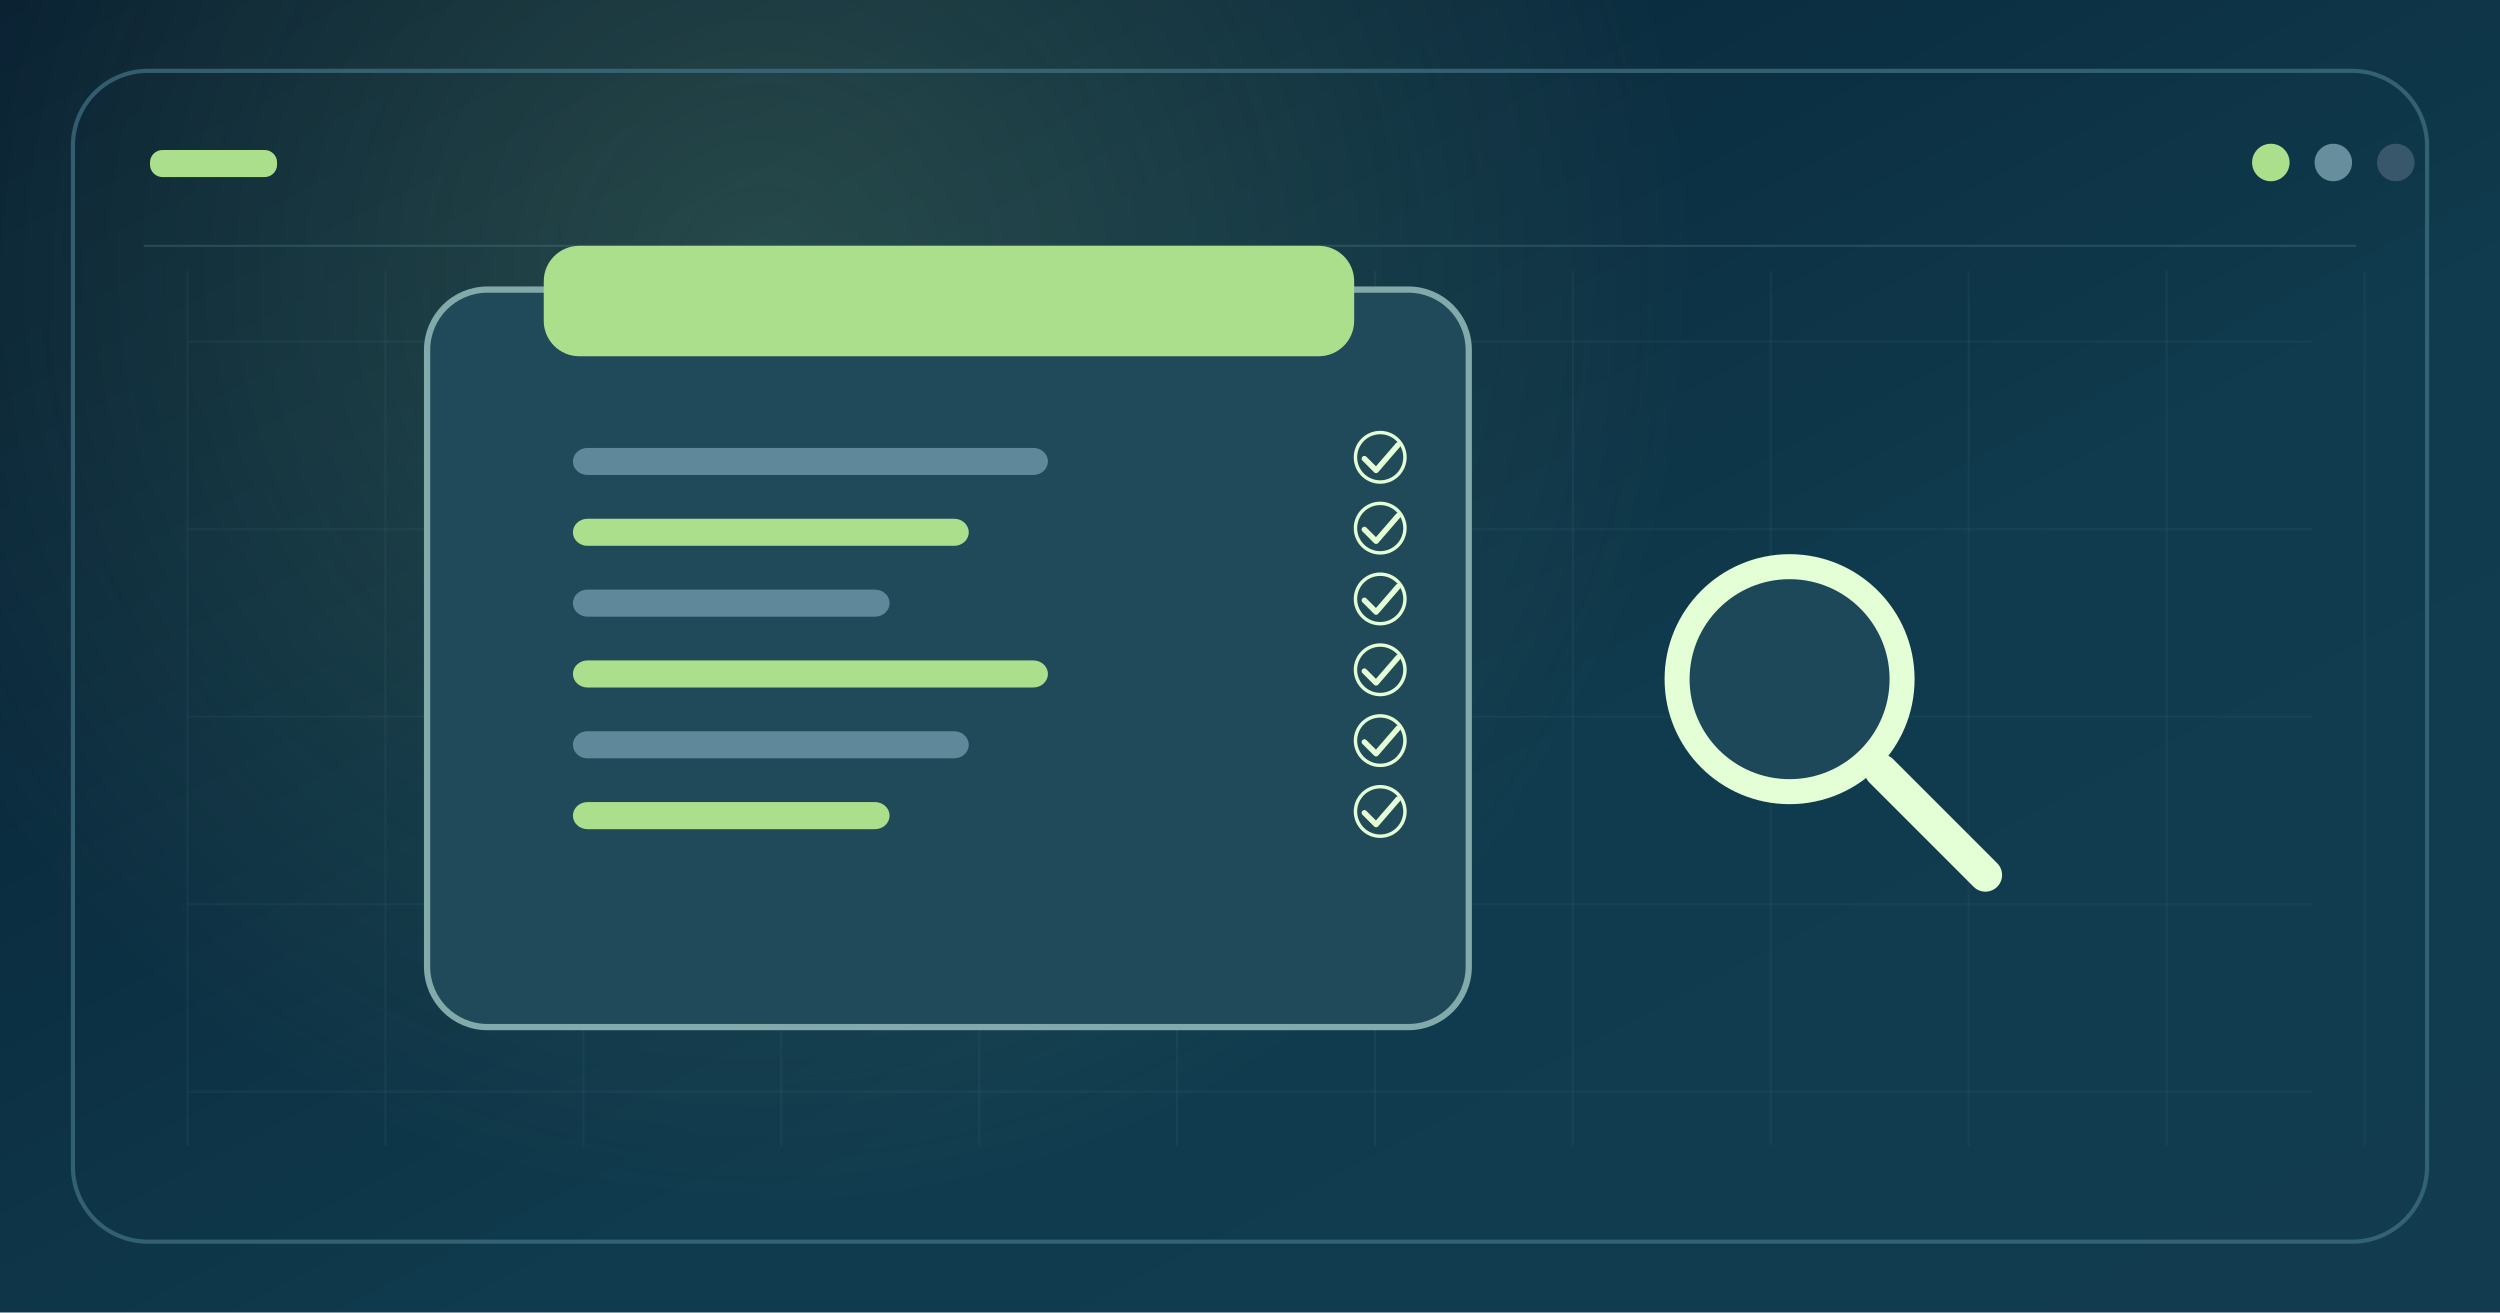
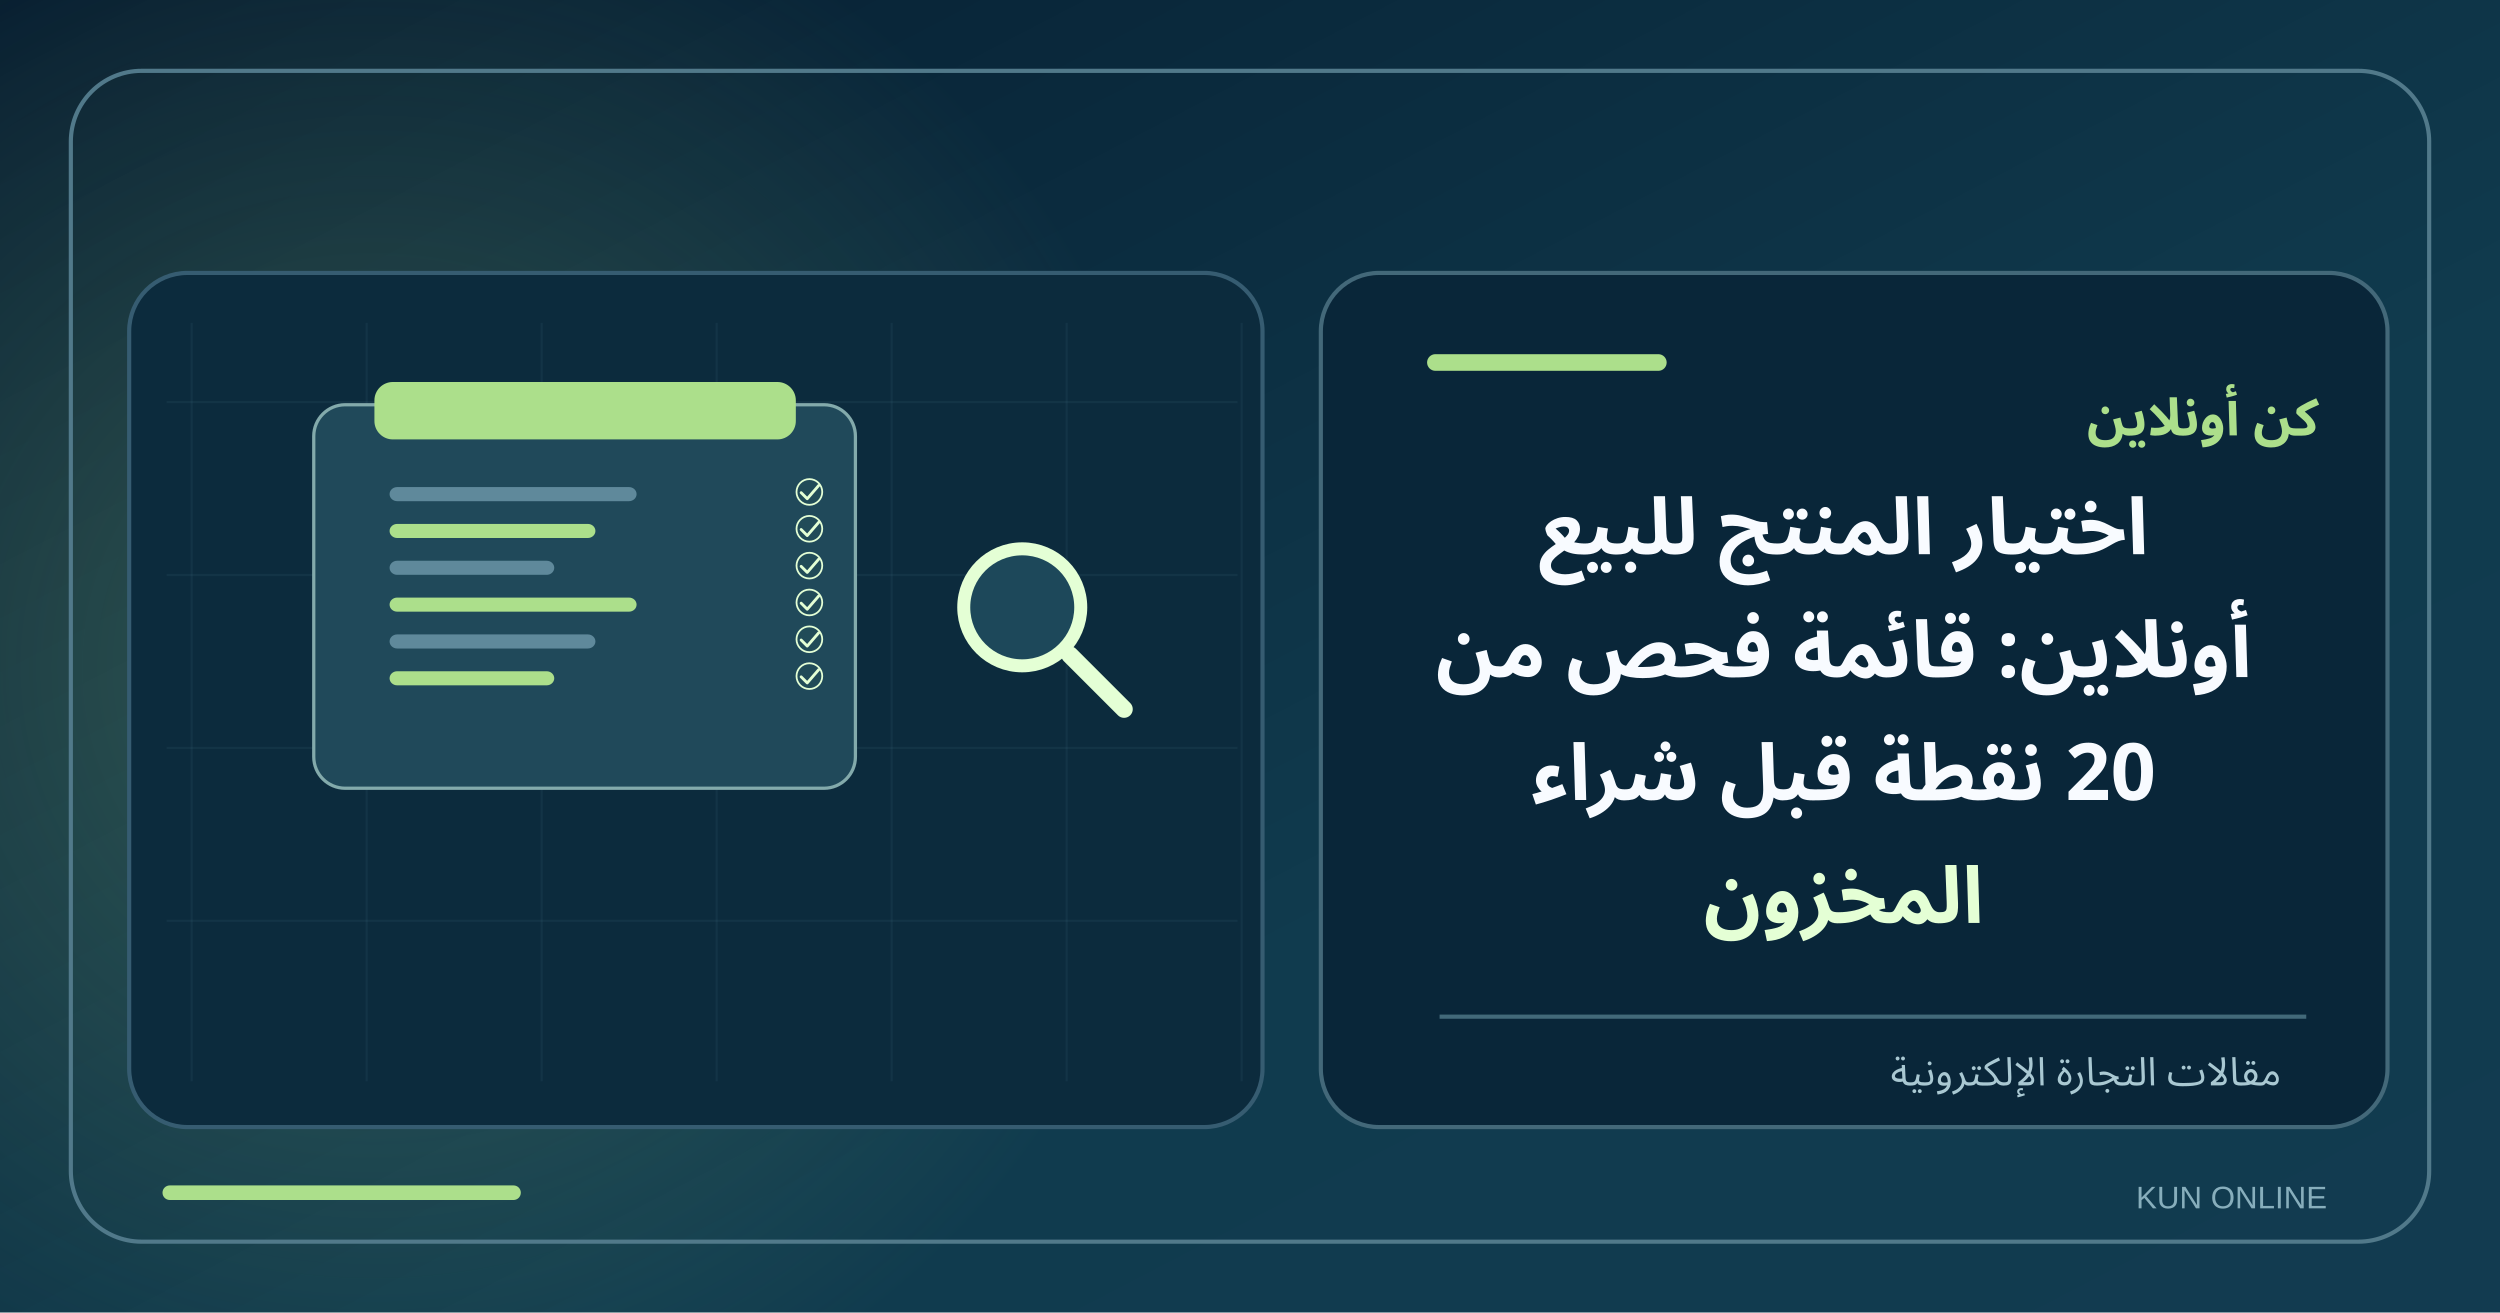
<svg xmlns="http://www.w3.org/2000/svg" width="1200" height="630" viewBox="0 0 1200 630" role="img" aria-labelledby="title desc">
  <defs>
    <linearGradient id="back" x1="0" y1="0" x2="1" y2="1">
      <stop stop-color="#061d30" />
      <stop offset=".62" stop-color="#103b4e" />
      <stop offset="1" stop-color="#123b50" />
    </linearGradient>
    <linearGradient id="glass" x1="0" y1="0" x2="1" y2="1">
      <stop stop-color="#214f61" />
      <stop offset="1" stop-color="#143a4d" />
    </linearGradient>
    <radialGradient id="bloom">
-       <stop stop-color="#acdf8b" stop-opacity=".18" />
+       <stop stop-color="#acdf8b" stop-opacity=".24" />
      <stop offset="1" stop-color="#acdf8b" stop-opacity="0" />
    </radialGradient>
  </defs>
  <rect width="1200" height="630" fill="url(#back)" />
-   <circle cx="366" cy="132" r="450" fill="url(#bloom)" />
-   <rect x="35" y="34" width="1130" height="562" rx="36" fill="none" stroke="#3f6f81" stroke-width="2" opacity=".75" />
-   <path d="M69 118H1131" stroke="#4c7f8b" stroke-width="1" opacity=".34" />
-   <rect x="72" y="72" width="61" height="13" rx="6" fill="#acdf8b" />
-   <circle cx="1090" cy="78" r="9" fill="#acdf8b" />
-   <circle cx="1120" cy="78" r="9" fill="#668e9d" />
-   <circle cx="1150" cy="78" r="9" fill="#38576b" />
+   <circle cx="180" cy="320" r="390" fill="url(#bloom)" />
+   <rect x="34" y="34" width="1132" height="562" rx="34" fill="none" stroke="#51798a" stroke-width="2" />
+   <rect x="62" y="131" width="544" height="410" rx="28" fill="#0c2b3d" stroke="#365c71" stroke-width="2" />
  <g stroke="#508396" stroke-opacity=".10" stroke-width="1">
-     <path d="M90 130V550" />
-     <path d="M185 130V550" />
-     <path d="M280 130V550" />
-     <path d="M375 130V550" />
-     <path d="M470 130V550" />
-     <path d="M565 130V550" />
-     <path d="M660 130V550" />
-     <path d="M755 130V550" />
-     <path d="M850 130V550" />
-     <path d="M945 130V550" />
-     <path d="M1040 130V550" />
-     <path d="M1135 130V550" />
-     <path d="M90 164H1110" />
-     <path d="M90 254H1110" />
-     <path d="M90 344H1110" />
-     <path d="M90 434H1110" />
-     <path d="M90 524H1110" />
+     <path d="M92 155V519" />
+     <path d="M176 155V519" />
+     <path d="M260 155V519" />
+     <path d="M344 155V519" />
+     <path d="M428 155V519" />
+     <path d="M512 155V519" />
+     <path d="M596 155V519" />
+     <path d="M80 193H594" />
+     <path d="M80 276H594" />
+     <path d="M80 359H594" />
+     <path d="M80 442H594" />
  </g>
-   <rect x="205" y="139" width="500" height="354" rx="29" fill="#20495a" stroke="#83aaab" stroke-width="3" />
-   <rect x="261" y="118" width="389" height="53" rx="17" fill="#acdf8b" stroke="none" stroke-width="0" />
-   <rect x="275" y="215" width="228" height="13" rx="7" fill="#5f899b" stroke="none" stroke-width="0" />
-   <rect x="275" y="249" width="190" height="13" rx="7" fill="#acdf8b" stroke="none" stroke-width="0" />
-   <rect x="275" y="283" width="152" height="13" rx="7" fill="#5f899b" stroke="none" stroke-width="0" />
-   <rect x="275" y="317" width="228" height="13" rx="7" fill="#acdf8b" stroke="none" stroke-width="0" />
-   <rect x="275" y="351" width="190" height="13" rx="7" fill="#5f899b" stroke="none" stroke-width="0" />
-   <rect x="275" y="385" width="152" height="13" rx="7" fill="#acdf8b" stroke="none" stroke-width="0" />
-   <g transform="translate(646 203) scale(0.33)">
-     <circle cx="50" cy="50" r="36" fill="#214b58" stroke="#e4ffd5" stroke-width="5" />
-     <path d="M27 52L44 69L76 32" fill="none" stroke="#e4ffd5" stroke-width="8" stroke-linecap="round" stroke-linejoin="round" />
+   <g id="topic-illustration" transform="translate(44 122) scale(.52)">
+     <rect x="205" y="139" width="500" height="354" rx="29" fill="#20495a" stroke="#83aaab" stroke-width="3" />
+     <rect x="261" y="118" width="389" height="53" rx="17" fill="#acdf8b" stroke="none" stroke-width="0" />
+     <rect x="275" y="215" width="228" height="13" rx="7" fill="#5f899b" stroke="none" stroke-width="0" />
+     <rect x="275" y="249" width="190" height="13" rx="7" fill="#acdf8b" stroke="none" stroke-width="0" />
+     <rect x="275" y="283" width="152" height="13" rx="7" fill="#5f899b" stroke="none" stroke-width="0" />
+     <rect x="275" y="317" width="228" height="13" rx="7" fill="#acdf8b" stroke="none" stroke-width="0" />
+     <rect x="275" y="351" width="190" height="13" rx="7" fill="#5f899b" stroke="none" stroke-width="0" />
+     <rect x="275" y="385" width="152" height="13" rx="7" fill="#acdf8b" stroke="none" stroke-width="0" />
+     <g transform="translate(646 203) scale(0.33)">
+       <circle cx="50" cy="50" r="36" fill="#214b58" stroke="#e4ffd5" stroke-width="5" />
+       <path d="M27 52L44 69L76 32" fill="none" stroke="#e4ffd5" stroke-width="8" stroke-linecap="round" stroke-linejoin="round" />
+     </g>
+     <g transform="translate(646 237) scale(0.33)">
+       <circle cx="50" cy="50" r="36" fill="#214b58" stroke="#e4ffd5" stroke-width="5" />
+       <path d="M27 52L44 69L76 32" fill="none" stroke="#e4ffd5" stroke-width="8" stroke-linecap="round" stroke-linejoin="round" />
+     </g>
+     <g transform="translate(646 271) scale(0.33)">
+       <circle cx="50" cy="50" r="36" fill="#214b58" stroke="#e4ffd5" stroke-width="5" />
+       <path d="M27 52L44 69L76 32" fill="none" stroke="#e4ffd5" stroke-width="8" stroke-linecap="round" stroke-linejoin="round" />
+     </g>
+     <g transform="translate(646 305) scale(0.33)">
+       <circle cx="50" cy="50" r="36" fill="#214b58" stroke="#e4ffd5" stroke-width="5" />
+       <path d="M27 52L44 69L76 32" fill="none" stroke="#e4ffd5" stroke-width="8" stroke-linecap="round" stroke-linejoin="round" />
+     </g>
+     <g transform="translate(646 339) scale(0.33)">
+       <circle cx="50" cy="50" r="36" fill="#214b58" stroke="#e4ffd5" stroke-width="5" />
+       <path d="M27 52L44 69L76 32" fill="none" stroke="#e4ffd5" stroke-width="8" stroke-linecap="round" stroke-linejoin="round" />
+     </g>
+     <g transform="translate(646 373) scale(0.33)">
+       <circle cx="50" cy="50" r="36" fill="#214b58" stroke="#e4ffd5" stroke-width="5" />
+       <path d="M27 52L44 69L76 32" fill="none" stroke="#e4ffd5" stroke-width="8" stroke-linecap="round" stroke-linejoin="round" />
+     </g>
+     <g transform="translate(773 238) scale(2)">
+       <circle cx="43" cy="44" r="27" fill="#1d485a" stroke="#e4ffd5" stroke-width="6" />
+       <path d="M65 66L90 91" fill="none" stroke="#e4ffd5" stroke-width="8" stroke-linecap="round" stroke-linejoin="round" />
+     </g>
  </g>
-   <g transform="translate(646 237) scale(0.33)">
-     <circle cx="50" cy="50" r="36" fill="#214b58" stroke="#e4ffd5" stroke-width="5" />
-     <path d="M27 52L44 69L76 32" fill="none" stroke="#e4ffd5" stroke-width="8" stroke-linecap="round" stroke-linejoin="round" />
+   <rect x="634" y="131" width="512" height="410" rx="28" fill="#092639" stroke="#436879" stroke-width="2" />
+   <rect x="685" y="170" width="115" height="8" rx="4" fill="#acdf8b" />
+   <text x="1113" y="209" direction="rtl" text-anchor="start" font-family="Cairo,Tajawal,Noto Sans Arabic,Segoe UI,Arial,sans-serif" font-size="25" font-weight="700" fill="#acdf8b">كن أونلاين</text>
+   <g id="article-title">
+     <text x="885" y="266" text-anchor="middle" direction="rtl" unicode-bidi="plaintext" font-family="Cairo,Tajawal,Noto Sans Arabic,Segoe UI,Arial,sans-serif" font-size="38" font-weight="700" letter-spacing="0" fill="#f8fbff">اختيار المنتج للبيع</text>
+     <text x="885" y="325" text-anchor="middle" direction="rtl" unicode-bidi="plaintext" font-family="Cairo,Tajawal,Noto Sans Arabic,Segoe UI,Arial,sans-serif" font-size="38" font-weight="700" letter-spacing="0" fill="#f8fbff">أونلاين: قائمة فحص من</text>
+     <text x="885" y="384" text-anchor="middle" direction="rtl" unicode-bidi="plaintext" font-family="Cairo,Tajawal,Noto Sans Arabic,Segoe UI,Arial,sans-serif" font-size="38" font-weight="700" letter-spacing="0" fill="#f8fbff">20 نقطة قبل شراء</text>
+     <text x="885" y="443" text-anchor="middle" direction="rtl" unicode-bidi="plaintext" font-family="Cairo,Tajawal,Noto Sans Arabic,Segoe UI,Arial,sans-serif" font-size="38" font-weight="700" letter-spacing="0" fill="#e4ffd5">المخزون</text>
  </g>
-   <g transform="translate(646 271) scale(0.33)">
-     <circle cx="50" cy="50" r="36" fill="#214b58" stroke="#e4ffd5" stroke-width="5" />
-     <path d="M27 52L44 69L76 32" fill="none" stroke="#e4ffd5" stroke-width="8" stroke-linecap="round" stroke-linejoin="round" />
-   </g>
-   <g transform="translate(646 305) scale(0.33)">
-     <circle cx="50" cy="50" r="36" fill="#214b58" stroke="#e4ffd5" stroke-width="5" />
-     <path d="M27 52L44 69L76 32" fill="none" stroke="#e4ffd5" stroke-width="8" stroke-linecap="round" stroke-linejoin="round" />
-   </g>
-   <g transform="translate(646 339) scale(0.33)">
-     <circle cx="50" cy="50" r="36" fill="#214b58" stroke="#e4ffd5" stroke-width="5" />
-     <path d="M27 52L44 69L76 32" fill="none" stroke="#e4ffd5" stroke-width="8" stroke-linecap="round" stroke-linejoin="round" />
-   </g>
-   <g transform="translate(646 373) scale(0.33)">
-     <circle cx="50" cy="50" r="36" fill="#214b58" stroke="#e4ffd5" stroke-width="5" />
-     <path d="M27 52L44 69L76 32" fill="none" stroke="#e4ffd5" stroke-width="8" stroke-linecap="round" stroke-linejoin="round" />
-   </g>
-   <g transform="translate(773 238) scale(2)">
-     <circle cx="43" cy="44" r="27" fill="#1d485a" stroke="#e4ffd5" stroke-width="6" />
-     <path d="M65 66L90 91" fill="none" stroke="#e4ffd5" stroke-width="8" stroke-linecap="round" stroke-linejoin="round" />
-   </g>
+   <path d="M691 488H1107" stroke="#426979" stroke-width="2" />
+   <text x="1095" y="521" direction="rtl" text-anchor="start" font-family="Cairo,Tajawal,Noto Sans Arabic,Segoe UI,Arial,sans-serif" font-size="19" fill="#a9c8d2">مقالات التجارة الإلكترونية</text>
+   <rect x="78" y="569" width="172" height="7" rx="3.5" fill="#acdf8b" />
+   <text x="1117" y="580" direction="rtl" text-anchor="start" font-family="Arial,sans-serif" font-size="15" fill="#87aebc">KUN ONLINE</text>
</svg>
